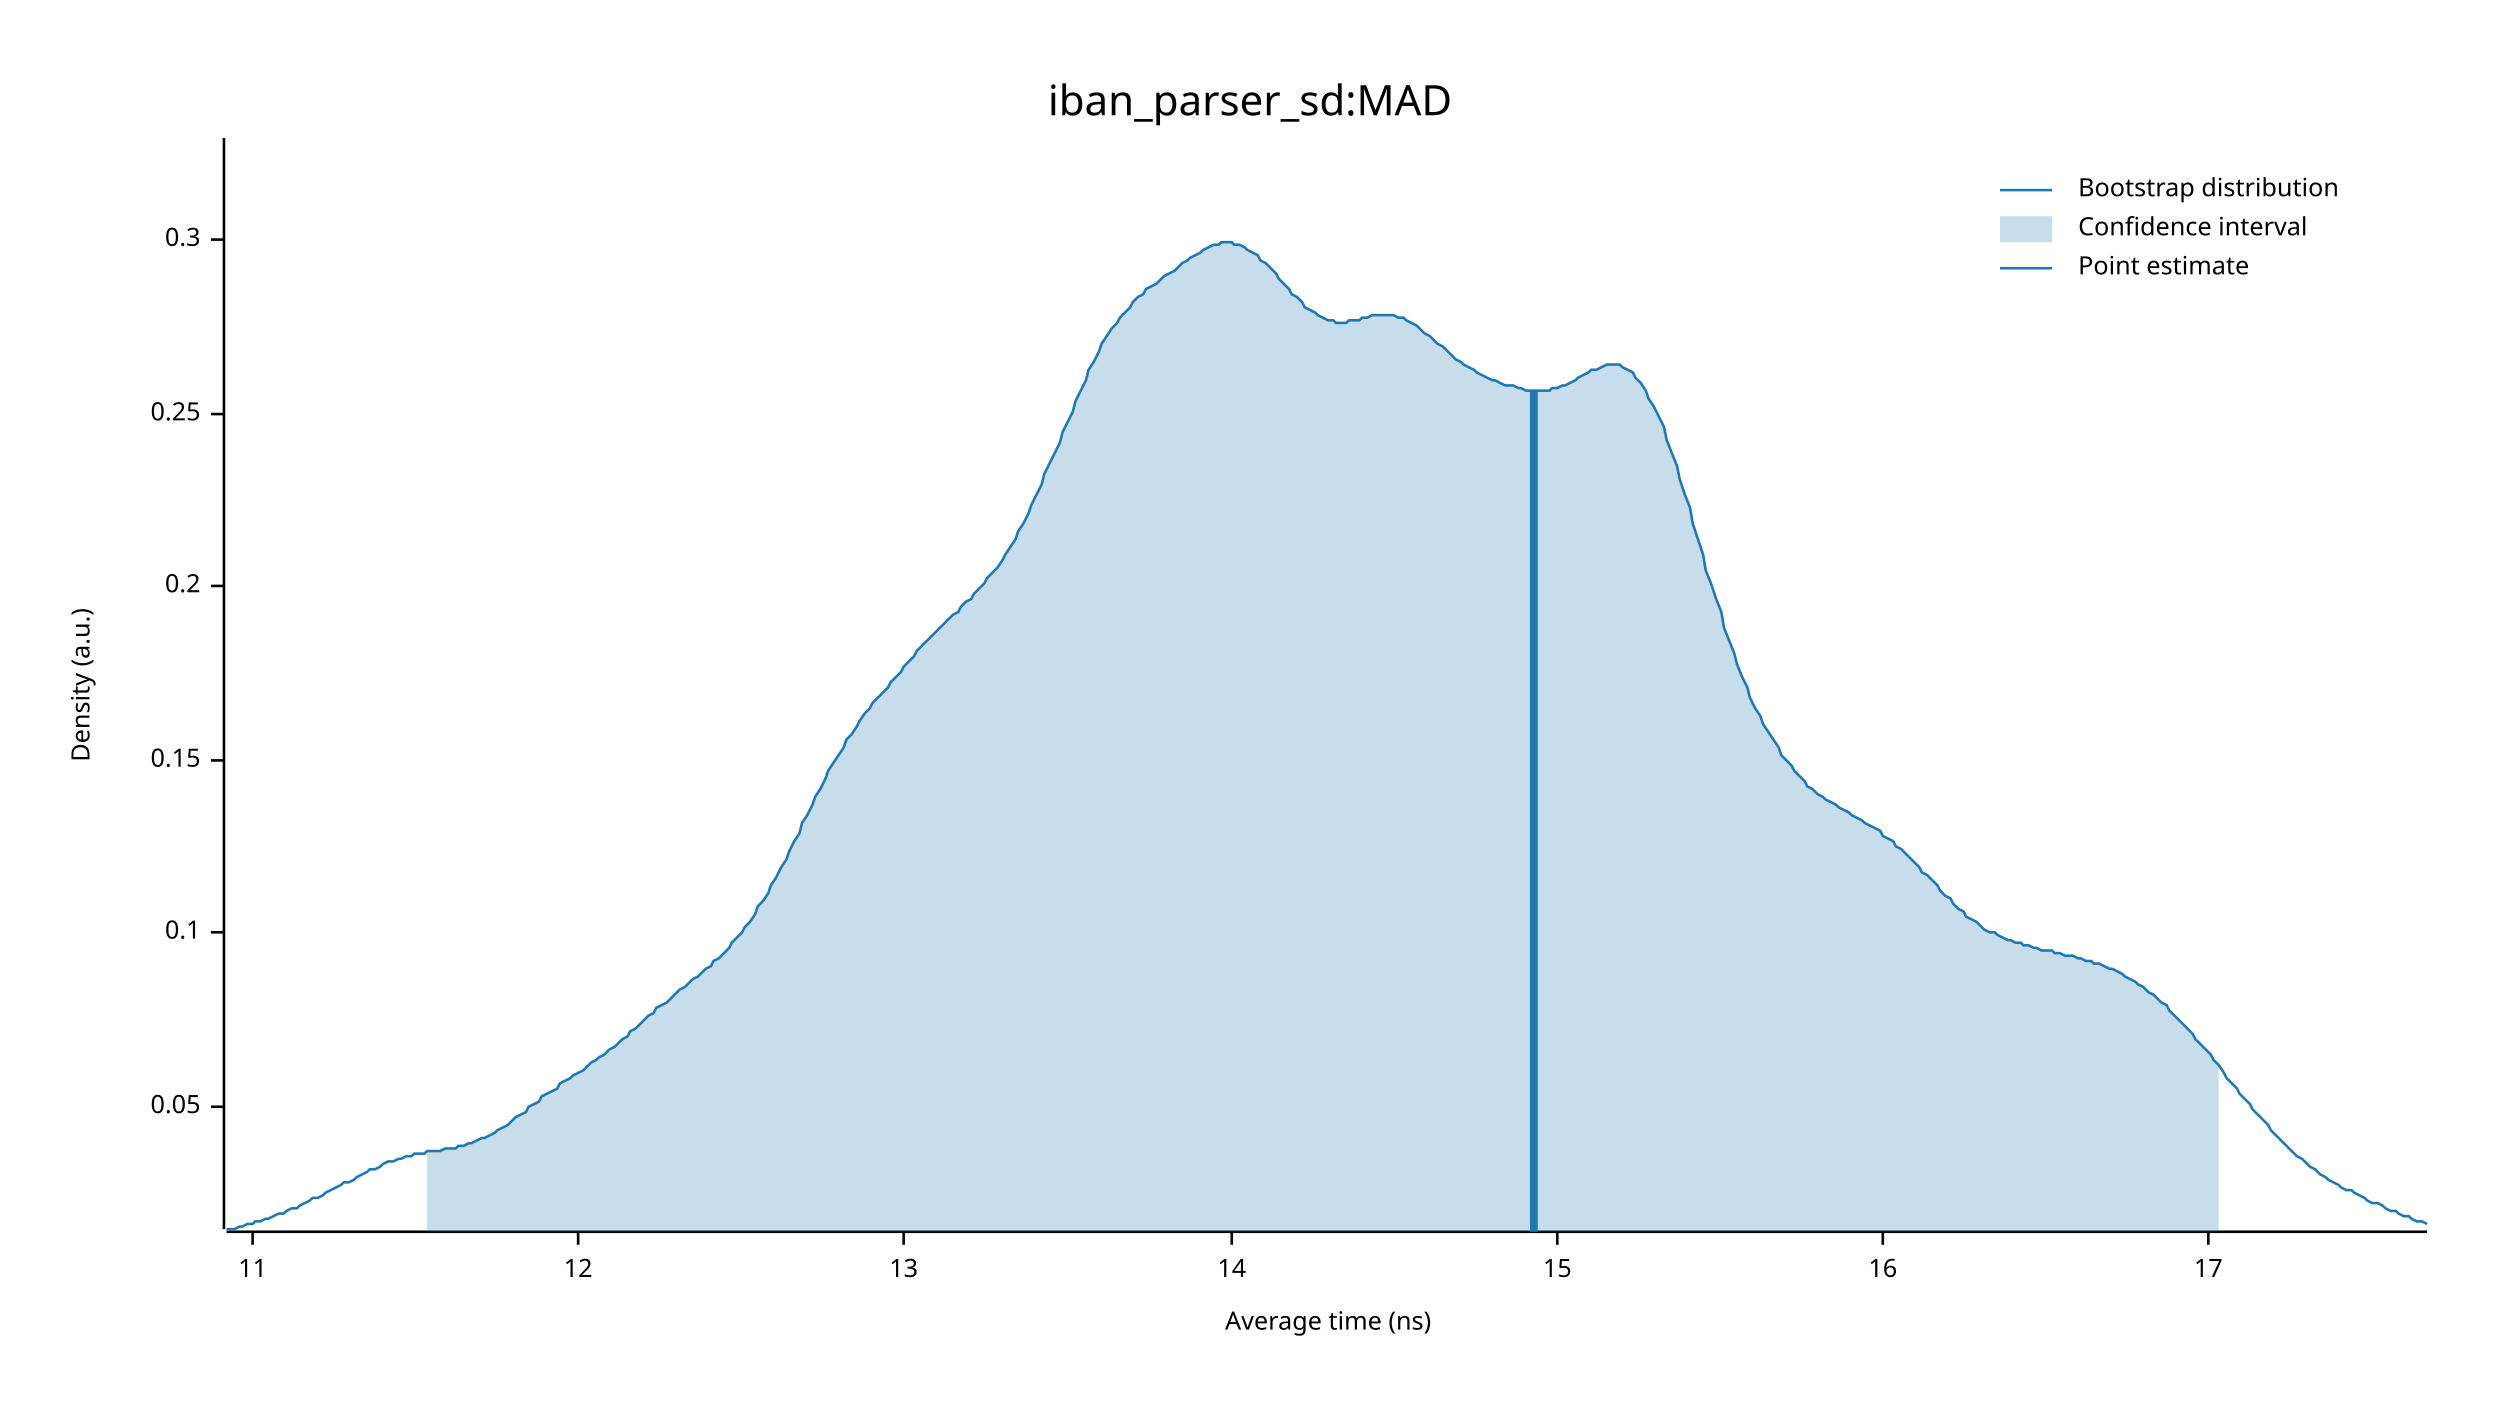
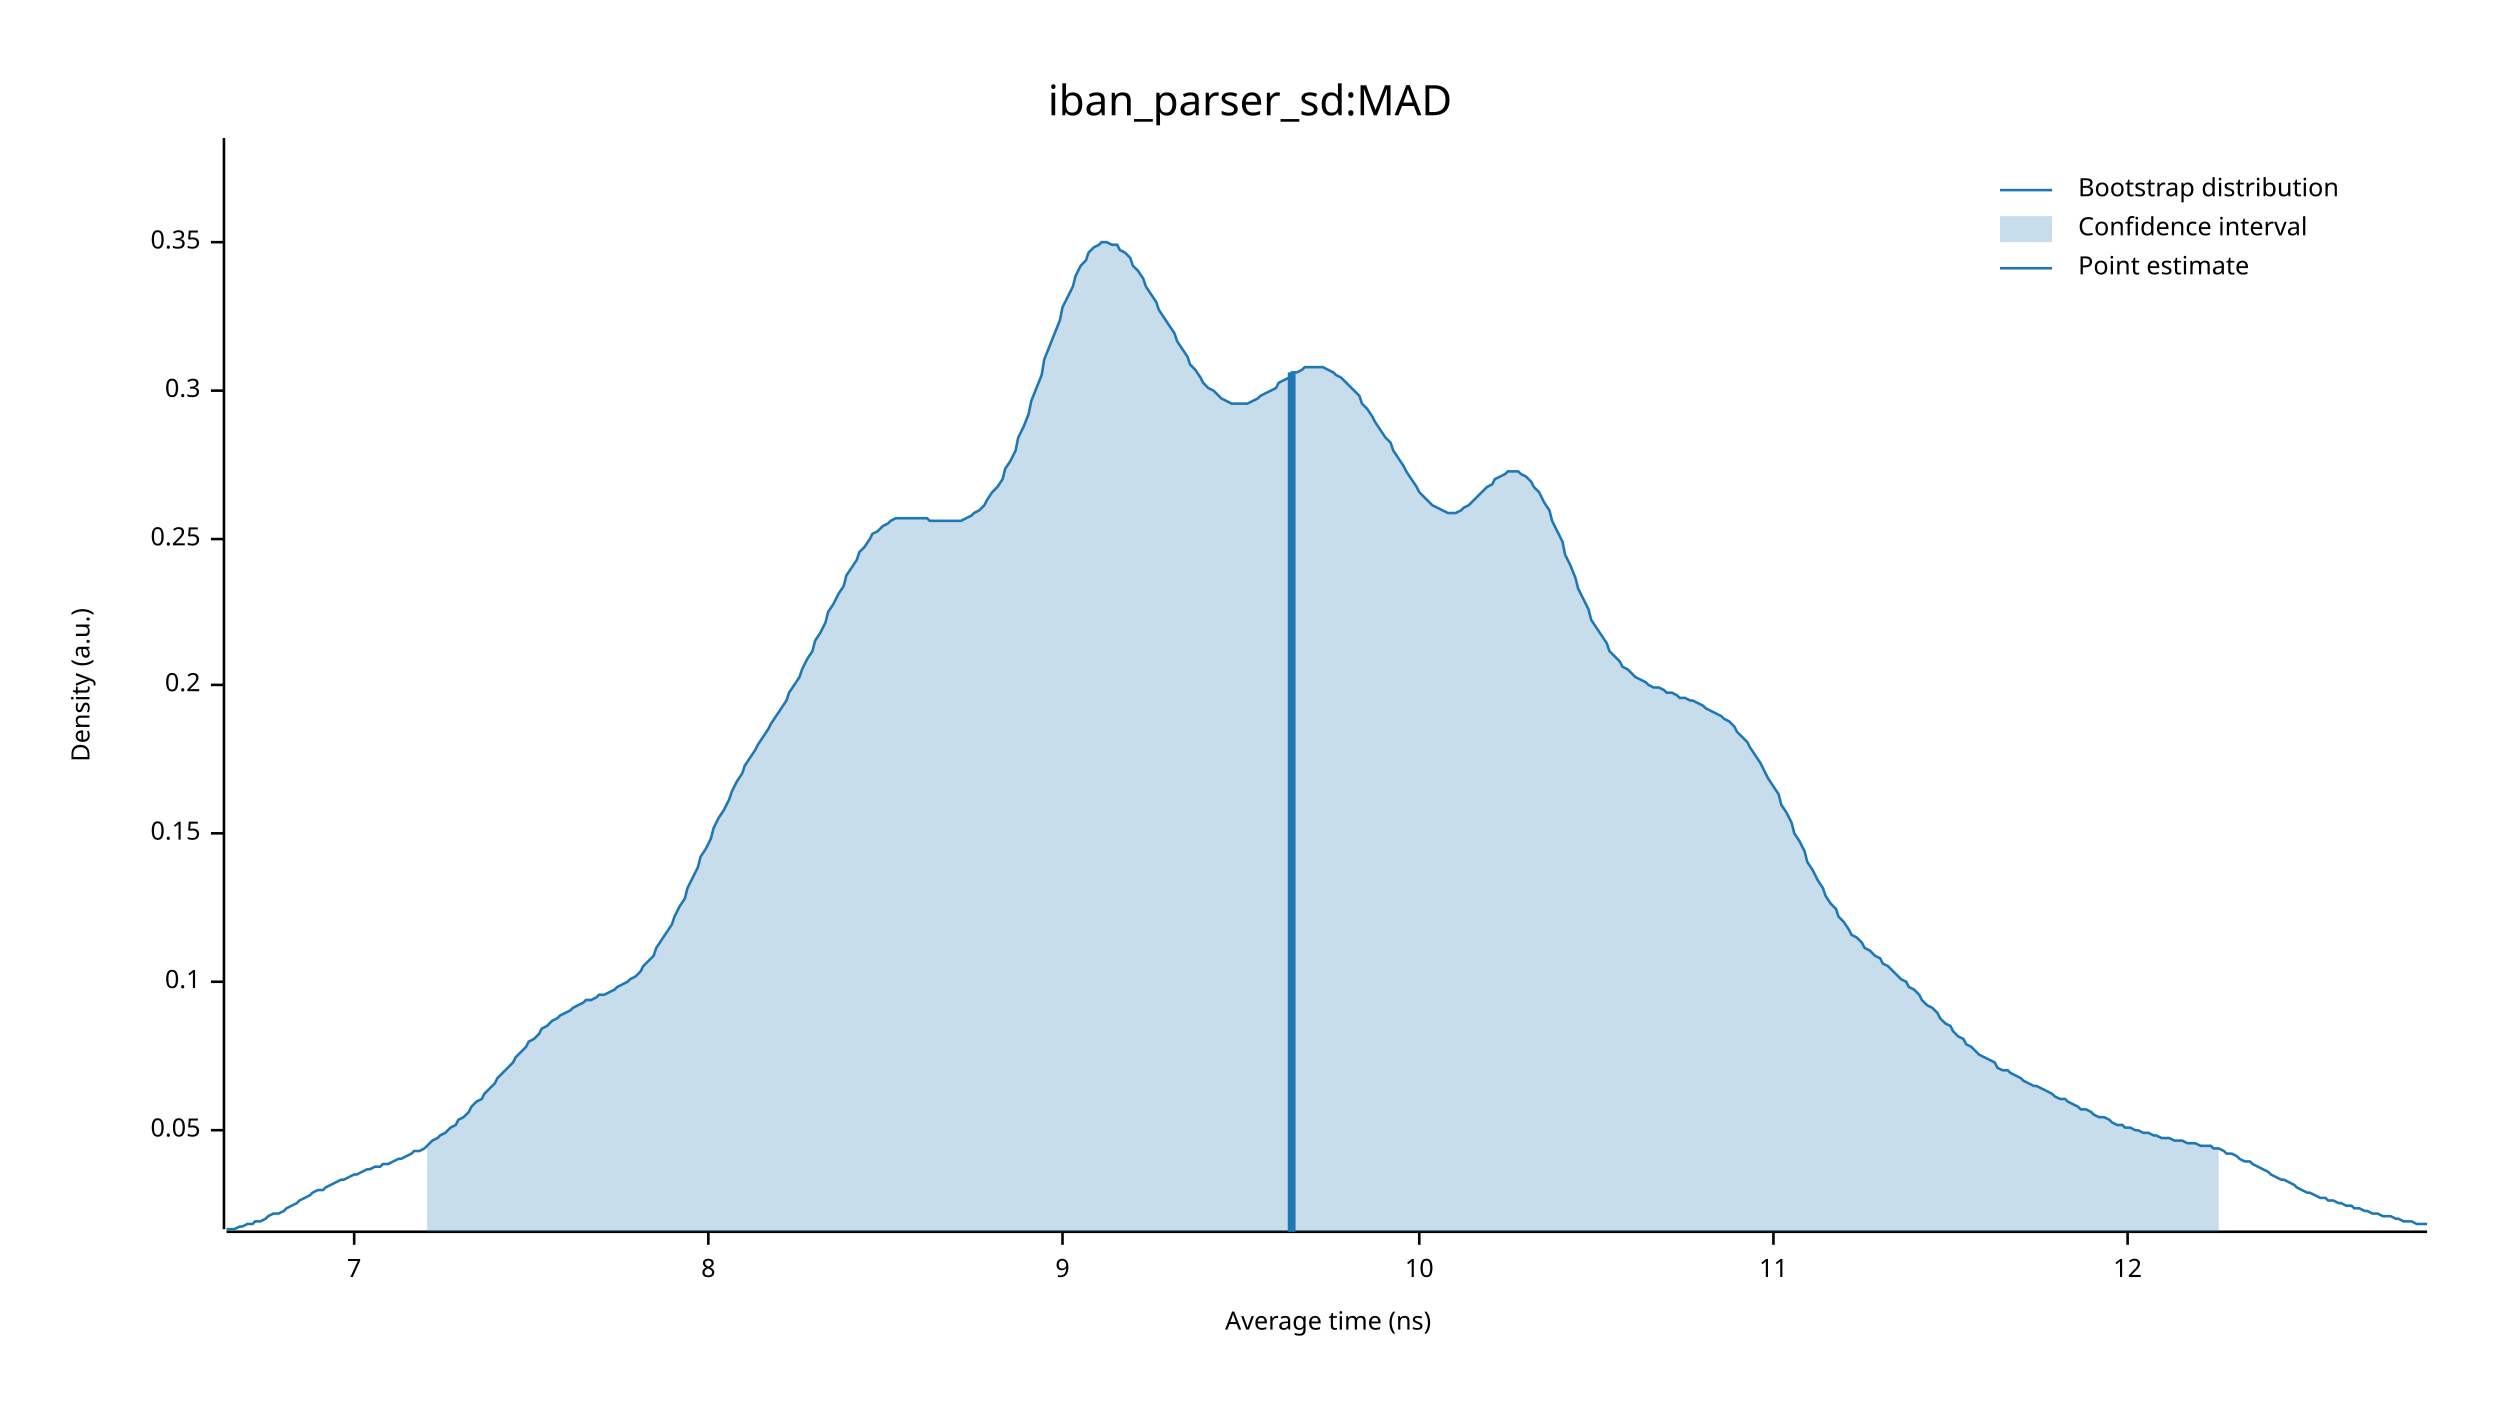
<svg xmlns="http://www.w3.org/2000/svg" width="960" height="540" viewBox="0 0 960 540">
  <text x="480" y="32" dy="0.76em" text-anchor="middle" font-family="sans-serif" font-size="16.129" opacity="1" fill="#000000">
iban_parser_sd:MAD
</text>
  <text x="27" y="263" dy="0.76em" text-anchor="middle" font-family="sans-serif" font-size="9.677" opacity="1" fill="#000000" transform="rotate(270, 27, 263)">
Density (a.u.)
</text>
  <text x="510" y="513" dy="-0.5ex" text-anchor="middle" font-family="sans-serif" font-size="9.677" opacity="1" fill="#000000">
Average time (ns)
</text>
  <polyline fill="none" opacity="1" stroke="#000000" stroke-width="1" points="86,53 86,472 " />
-   <text x="77" y="425" dy="0.5ex" text-anchor="end" font-family="sans-serif" font-size="9.677" opacity="1" fill="#000000">
+   <text x="77" y="434" dy="0.5ex" text-anchor="end" font-family="sans-serif" font-size="9.677" opacity="1" fill="#000000">
0.05
</text>
-   <polyline fill="none" opacity="1" stroke="#000000" stroke-width="1" points="81,425 86,425 " />
-   <text x="77" y="358" dy="0.5ex" text-anchor="end" font-family="sans-serif" font-size="9.677" opacity="1" fill="#000000">
+   <polyline fill="none" opacity="1" stroke="#000000" stroke-width="1" points="81,434 86,434 " />
+   <text x="77" y="377" dy="0.5ex" text-anchor="end" font-family="sans-serif" font-size="9.677" opacity="1" fill="#000000">
0.1
</text>
-   <polyline fill="none" opacity="1" stroke="#000000" stroke-width="1" points="81,358 86,358 " />
-   <text x="77" y="292" dy="0.5ex" text-anchor="end" font-family="sans-serif" font-size="9.677" opacity="1" fill="#000000">
+   <polyline fill="none" opacity="1" stroke="#000000" stroke-width="1" points="81,377 86,377 " />
+   <text x="77" y="320" dy="0.5ex" text-anchor="end" font-family="sans-serif" font-size="9.677" opacity="1" fill="#000000">
0.15
</text>
-   <polyline fill="none" opacity="1" stroke="#000000" stroke-width="1" points="81,292 86,292 " />
-   <text x="77" y="225" dy="0.5ex" text-anchor="end" font-family="sans-serif" font-size="9.677" opacity="1" fill="#000000">
+   <polyline fill="none" opacity="1" stroke="#000000" stroke-width="1" points="81,320 86,320 " />
+   <text x="77" y="263" dy="0.5ex" text-anchor="end" font-family="sans-serif" font-size="9.677" opacity="1" fill="#000000">
0.2
</text>
-   <polyline fill="none" opacity="1" stroke="#000000" stroke-width="1" points="81,225 86,225 " />
-   <text x="77" y="159" dy="0.5ex" text-anchor="end" font-family="sans-serif" font-size="9.677" opacity="1" fill="#000000">
+   <polyline fill="none" opacity="1" stroke="#000000" stroke-width="1" points="81,263 86,263 " />
+   <text x="77" y="207" dy="0.5ex" text-anchor="end" font-family="sans-serif" font-size="9.677" opacity="1" fill="#000000">
0.25
</text>
-   <polyline fill="none" opacity="1" stroke="#000000" stroke-width="1" points="81,159 86,159 " />
-   <text x="77" y="92" dy="0.5ex" text-anchor="end" font-family="sans-serif" font-size="9.677" opacity="1" fill="#000000">
+   <polyline fill="none" opacity="1" stroke="#000000" stroke-width="1" points="81,207 86,207 " />
+   <text x="77" y="150" dy="0.5ex" text-anchor="end" font-family="sans-serif" font-size="9.677" opacity="1" fill="#000000">
0.3
</text>
-   <polyline fill="none" opacity="1" stroke="#000000" stroke-width="1" points="81,92 86,92 " />
+   <polyline fill="none" opacity="1" stroke="#000000" stroke-width="1" points="81,150 86,150 " />
+   <text x="77" y="93" dy="0.5ex" text-anchor="end" font-family="sans-serif" font-size="9.677" opacity="1" fill="#000000">
+ 0.35
+ </text>
+   <polyline fill="none" opacity="1" stroke="#000000" stroke-width="1" points="81,93 86,93 " />
  <polyline fill="none" opacity="1" stroke="#000000" stroke-width="1" points="87,473 932,473 " />
-   <text x="97" y="483" dy="0.76em" text-anchor="middle" font-family="sans-serif" font-size="9.677" opacity="1" fill="#000000">
+   <text x="136" y="483" dy="0.76em" text-anchor="middle" font-family="sans-serif" font-size="9.677" opacity="1" fill="#000000">
+ 7
+ </text>
+   <polyline fill="none" opacity="1" stroke="#000000" stroke-width="1" points="136,473 136,478 " />
+   <text x="272" y="483" dy="0.76em" text-anchor="middle" font-family="sans-serif" font-size="9.677" opacity="1" fill="#000000">
+ 8
+ </text>
+   <polyline fill="none" opacity="1" stroke="#000000" stroke-width="1" points="272,473 272,478 " />
+   <text x="408" y="483" dy="0.76em" text-anchor="middle" font-family="sans-serif" font-size="9.677" opacity="1" fill="#000000">
+ 9
+ </text>
+   <polyline fill="none" opacity="1" stroke="#000000" stroke-width="1" points="408,473 408,478 " />
+   <text x="545" y="483" dy="0.76em" text-anchor="middle" font-family="sans-serif" font-size="9.677" opacity="1" fill="#000000">
+ 10
+ </text>
+   <polyline fill="none" opacity="1" stroke="#000000" stroke-width="1" points="545,473 545,478 " />
+   <text x="681" y="483" dy="0.76em" text-anchor="middle" font-family="sans-serif" font-size="9.677" opacity="1" fill="#000000">
11
</text>
-   <polyline fill="none" opacity="1" stroke="#000000" stroke-width="1" points="97,473 97,478 " />
-   <text x="222" y="483" dy="0.76em" text-anchor="middle" font-family="sans-serif" font-size="9.677" opacity="1" fill="#000000">
+   <polyline fill="none" opacity="1" stroke="#000000" stroke-width="1" points="681,473 681,478 " />
+   <text x="817" y="483" dy="0.76em" text-anchor="middle" font-family="sans-serif" font-size="9.677" opacity="1" fill="#000000">
12
</text>
-   <polyline fill="none" opacity="1" stroke="#000000" stroke-width="1" points="222,473 222,478 " />
-   <text x="347" y="483" dy="0.76em" text-anchor="middle" font-family="sans-serif" font-size="9.677" opacity="1" fill="#000000">
- 13
- </text>
-   <polyline fill="none" opacity="1" stroke="#000000" stroke-width="1" points="347,473 347,478 " />
-   <text x="473" y="483" dy="0.76em" text-anchor="middle" font-family="sans-serif" font-size="9.677" opacity="1" fill="#000000">
- 14
- </text>
-   <polyline fill="none" opacity="1" stroke="#000000" stroke-width="1" points="473,473 473,478 " />
-   <text x="598" y="483" dy="0.76em" text-anchor="middle" font-family="sans-serif" font-size="9.677" opacity="1" fill="#000000">
- 15
- </text>
-   <polyline fill="none" opacity="1" stroke="#000000" stroke-width="1" points="598,473 598,478 " />
-   <text x="723" y="483" dy="0.76em" text-anchor="middle" font-family="sans-serif" font-size="9.677" opacity="1" fill="#000000">
- 16
- </text>
-   <polyline fill="none" opacity="1" stroke="#000000" stroke-width="1" points="723,473 723,478 " />
-   <text x="848" y="483" dy="0.76em" text-anchor="middle" font-family="sans-serif" font-size="9.677" opacity="1" fill="#000000">
- 17
- </text>
-   <polyline fill="none" opacity="1" stroke="#000000" stroke-width="1" points="848,473 848,478 " />
-   <polyline fill="none" opacity="1" stroke="#1F78B4" stroke-width="1" points="87,472 88,472 90,472 92,471 93,471 95,470 97,470 98,469 100,469 102,468 103,468 105,467 107,466 109,466 110,465 112,464 114,464 115,463 117,462 119,461 120,460 122,460 124,459 125,458 127,457 129,456 131,455 132,454 134,454 136,453 137,452 139,451 141,450 142,449 144,449 146,448 147,447 149,446 151,446 153,445 154,445 156,444 158,444 159,443 161,443 163,443 164,442 166,442 168,442 169,442 171,441 173,441 175,441 176,440 178,440 180,439 181,439 183,438 185,437 186,437 188,436 190,435 191,434 193,433 195,432 197,430 198,429 200,428 202,427 203,425 205,424 207,423 208,421 210,420 212,419 214,418 215,416 217,415 219,414 220,413 222,412 224,411 225,410 227,408 229,407 230,406 232,405 234,403 236,402 237,401 239,399 241,398 242,396 244,395 246,393 247,392 249,390 251,389 252,387 254,386 256,385 258,383 259,382 261,380 263,379 264,378 266,376 268,375 269,374 271,372 273,371 274,369 276,368 278,366 280,364 281,362 283,360 285,358 286,356 288,354 290,351 291,348 293,346 295,343 296,340 298,337 300,333 302,330 303,327 305,323 307,320 308,316 310,313 312,309 313,306 315,303 317,299 318,296 320,293 322,290 324,287 325,284 327,282 329,279 330,277 332,274 334,272 335,270 337,268 339,266 341,264 342,262 344,260 346,258 347,256 349,254 351,252 352,250 354,248 356,246 357,245 359,243 361,241 363,239 364,238 366,236 368,235 369,233 371,231 373,230 374,228 376,226 378,224 379,222 381,220 383,218 385,215 386,213 388,210 390,207 391,204 393,201 395,197 396,194 398,190 400,186 401,182 403,178 405,174 407,170 408,166 410,162 412,158 413,154 415,150 417,146 418,142 420,139 422,135 423,132 425,129 427,126 429,124 430,122 432,120 434,118 435,116 437,114 439,113 440,111 442,110 444,109 445,108 447,106 449,105 451,104 452,103 454,101 456,100 457,99 459,98 461,97 462,96 464,95 466,94 468,94 469,93 471,93 473,93 474,94 476,94 478,95 479,96 481,97 483,98 484,100 486,101 488,103 490,105 491,107 493,109 495,111 496,113 498,114 500,116 501,118 503,119 505,120 506,121 508,122 510,123 512,123 513,124 515,124 517,124 518,123 520,123 522,123 523,122 525,122 527,121 528,121 530,121 532,121 534,121 535,121 537,122 539,122 540,123 542,124 544,125 545,126 547,128 549,129 550,130 552,132 554,133 556,135 557,136 559,138 561,139 562,140 564,141 566,142 567,143 569,144 571,145 573,146 574,146 576,147 578,148 579,148 581,148 583,149 584,149 586,150 588,150 589,150 591,150 593,150 595,150 596,149 598,149 600,148 601,148 603,147 605,146 606,145 608,144 610,143 611,142 613,142 615,141 617,140 618,140 620,140 622,140 623,141 625,142 627,143 628,145 630,147 632,150 633,153 635,156 637,160 639,164 640,169 642,174 644,179 645,184 647,190 649,195 650,201 652,207 654,213 655,219 657,224 659,230 661,235 662,241 664,246 666,251 667,255 669,260 671,264 672,268 674,272 676,275 677,278 679,281 681,284 683,287 684,290 686,292 688,294 689,296 691,298 693,300 694,302 696,303 698,305 700,306 701,307 703,308 705,309 706,310 708,311 710,312 711,313 713,314 715,315 716,316 718,317 720,318 722,319 723,321 725,322 727,323 728,325 730,326 732,328 733,329 735,331 737,333 738,335 740,336 742,338 744,340 745,342 747,344 749,345 750,347 752,349 754,350 755,352 757,353 759,354 760,355 762,357 764,358 766,358 767,359 769,360 771,361 772,361 774,362 776,362 777,363 779,363 781,364 782,364 784,365 786,365 788,365 789,366 791,366 793,367 794,367 796,367 798,368 799,368 801,369 803,369 804,370 806,370 808,371 810,372 811,372 813,373 815,374 816,375 818,376 820,377 821,378 823,379 825,381 827,382 828,383 830,385 832,386 833,388 835,390 837,392 838,393 840,395 842,397 843,399 845,401 847,403 849,405 850,407 852,409 854,412 855,414 857,416 859,418 860,420 862,422 864,424 865,426 867,428 869,430 871,432 872,434 874,436 876,438 877,439 879,441 881,443 882,444 884,445 886,447 887,448 889,449 891,451 893,452 894,453 896,454 898,455 899,456 901,457 903,457 904,458 906,459 908,460 909,461 911,462 913,462 915,463 916,464 918,465 920,465 921,466 923,467 925,467 926,468 928,469 930,469 932,470 " />
-   <polygon opacity="0.25" fill="#1F78B4" points="164,442 166,442 168,442 169,442 171,441 173,441 175,441 176,440 178,440 180,439 181,439 183,438 185,437 186,437 188,436 190,435 191,434 193,433 195,432 197,430 198,429 200,428 202,427 203,425 205,424 207,423 208,421 210,420 212,419 214,418 215,416 217,415 219,414 220,413 222,412 224,411 225,410 227,408 229,407 230,406 232,405 234,403 236,402 237,401 239,399 241,398 242,396 244,395 246,393 247,392 249,390 251,389 252,387 254,386 256,385 258,383 259,382 261,380 263,379 264,378 266,376 268,375 269,374 271,372 273,371 274,369 276,368 278,366 280,364 281,362 283,360 285,358 286,356 288,354 290,351 291,348 293,346 295,343 296,340 298,337 300,333 302,330 303,327 305,323 307,320 308,316 310,313 312,309 313,306 315,303 317,299 318,296 320,293 322,290 324,287 325,284 327,282 329,279 330,277 332,274 334,272 335,270 337,268 339,266 341,264 342,262 344,260 346,258 347,256 349,254 351,252 352,250 354,248 356,246 357,245 359,243 361,241 363,239 364,238 366,236 368,235 369,233 371,231 373,230 374,228 376,226 378,224 379,222 381,220 383,218 385,215 386,213 388,210 390,207 391,204 393,201 395,197 396,194 398,190 400,186 401,182 403,178 405,174 407,170 408,166 410,162 412,158 413,154 415,150 417,146 418,142 420,139 422,135 423,132 425,129 427,126 429,124 430,122 432,120 434,118 435,116 437,114 439,113 440,111 442,110 444,109 445,108 447,106 449,105 451,104 452,103 454,101 456,100 457,99 459,98 461,97 462,96 464,95 466,94 468,94 469,93 471,93 473,93 474,94 476,94 478,95 479,96 481,97 483,98 484,100 486,101 488,103 490,105 491,107 493,109 495,111 496,113 498,114 500,116 501,118 503,119 505,120 506,121 508,122 510,123 512,123 513,124 515,124 517,124 518,123 520,123 522,123 523,122 525,122 527,121 528,121 530,121 532,121 534,121 535,121 537,122 539,122 540,123 542,124 544,125 545,126 547,128 549,129 550,130 552,132 554,133 556,135 557,136 559,138 561,139 562,140 564,141 566,142 567,143 569,144 571,145 573,146 574,146 576,147 578,148 579,148 581,148 583,149 584,149 586,150 588,150 589,150 591,150 593,150 595,150 596,149 598,149 600,148 601,148 603,147 605,146 606,145 608,144 610,143 611,142 613,142 615,141 617,140 618,140 620,140 622,140 623,141 625,142 627,143 628,145 630,147 632,150 633,153 635,156 637,160 639,164 640,169 642,174 644,179 645,184 647,190 649,195 650,201 652,207 654,213 655,219 657,224 659,230 661,235 662,241 664,246 666,251 667,255 669,260 671,264 672,268 674,272 676,275 677,278 679,281 681,284 683,287 684,290 686,292 688,294 689,296 691,298 693,300 694,302 696,303 698,305 700,306 701,307 703,308 705,309 706,310 708,311 710,312 711,313 713,314 715,315 716,316 718,317 720,318 722,319 723,321 725,322 727,323 728,325 730,326 732,328 733,329 735,331 737,333 738,335 740,336 742,338 744,340 745,342 747,344 749,345 750,347 752,349 754,350 755,352 757,353 759,354 760,355 762,357 764,358 766,358 767,359 769,360 771,361 772,361 774,362 776,362 777,363 779,363 781,364 782,364 784,365 786,365 788,365 789,366 791,366 793,367 794,367 796,367 798,368 799,368 801,369 803,369 804,370 806,370 808,371 810,372 811,372 813,373 815,374 816,375 818,376 820,377 821,378 823,379 825,381 827,382 828,383 830,385 832,386 833,388 835,390 837,392 838,393 840,395 842,397 843,399 845,401 847,403 849,405 850,407 852,409 852,473 164,473 " />
-   <polyline fill="none" opacity="1" stroke="#1F78B4" stroke-width="3" points="589,473 589,150 " />
+   <polyline fill="none" opacity="1" stroke="#000000" stroke-width="1" points="817,473 817,478 " />
+   <polyline fill="none" opacity="1" stroke="#1F78B4" stroke-width="1" points="87,472 88,472 90,472 92,471 93,471 95,470 97,470 98,469 100,469 102,468 103,467 105,466 107,466 109,465 110,464 112,463 114,462 115,461 117,460 119,459 120,458 122,457 124,457 125,456 127,455 129,454 131,453 132,453 134,452 136,451 137,451 139,450 141,449 142,449 144,448 146,448 147,447 149,447 151,446 153,445 154,445 156,444 158,443 159,442 161,442 163,441 164,440 166,438 168,437 169,436 171,435 173,433 175,432 176,430 178,429 180,427 181,425 183,423 185,422 186,420 188,418 190,416 191,414 193,412 195,410 197,408 198,406 200,404 202,402 203,400 205,399 207,397 208,395 210,394 212,392 214,391 215,390 217,389 219,388 220,387 222,386 224,385 225,384 227,384 229,383 230,382 232,382 234,381 236,380 237,379 239,378 241,377 242,376 244,375 246,373 247,371 249,369 251,367 252,364 254,361 256,358 258,355 259,352 261,348 263,345 264,341 266,337 268,333 269,329 271,326 273,322 274,318 276,314 278,311 280,307 281,304 283,300 285,297 286,294 288,291 290,288 291,286 293,283 295,280 296,278 298,275 300,272 302,269 303,266 305,263 307,260 308,257 310,253 312,250 313,246 315,243 317,239 318,235 320,232 322,228 324,225 325,221 327,218 329,215 330,212 332,210 334,207 335,205 337,204 339,202 341,201 342,200 344,199 346,199 347,199 349,199 351,199 352,199 354,199 356,199 357,200 359,200 361,200 363,200 364,200 366,200 368,200 369,200 371,199 373,198 374,197 376,196 378,194 379,192 381,189 383,187 385,184 386,180 388,177 390,173 391,168 393,164 395,159 396,154 398,149 400,144 401,138 403,133 405,128 407,123 408,118 410,114 412,110 413,106 415,102 417,100 418,97 420,95 422,94 423,93 425,93 427,94 429,94 430,96 432,97 434,99 435,102 437,104 439,107 440,110 442,113 444,116 445,119 447,122 449,125 451,128 452,131 454,134 456,137 457,140 459,142 461,145 462,147 464,149 466,150 468,152 469,153 471,154 473,155 474,155 476,155 478,155 479,155 481,154 483,153 484,152 486,151 488,150 490,149 491,147 493,146 495,145 496,143 498,143 500,142 501,141 503,141 505,141 506,141 508,141 510,142 512,143 513,144 515,145 517,147 518,148 520,150 522,152 523,155 525,157 527,160 528,162 530,165 532,168 534,170 535,173 537,176 539,179 540,181 542,184 544,187 545,189 547,191 549,193 550,194 552,195 554,196 556,197 557,197 559,197 561,196 562,195 564,194 566,192 567,191 569,189 571,187 573,186 574,184 576,183 578,182 579,181 581,181 583,181 584,182 586,183 588,185 589,187 591,189 593,193 595,196 596,200 598,204 600,208 601,213 603,217 605,222 606,226 608,230 610,234 611,238 613,241 615,244 617,247 618,250 620,252 622,254 623,256 625,257 627,259 628,260 630,261 632,262 633,263 635,264 637,264 639,265 640,266 642,266 644,267 645,268 647,268 649,269 650,269 652,270 654,271 655,272 657,273 659,274 661,275 662,276 664,277 666,279 667,281 669,283 671,285 672,287 674,290 676,293 677,295 679,299 681,302 683,305 684,309 686,312 688,316 689,320 691,323 693,327 694,331 696,334 698,338 700,341 701,344 703,347 705,349 706,352 708,354 710,357 711,359 713,360 715,362 716,364 718,365 720,367 722,368 723,370 725,371 727,373 728,374 730,376 732,377 733,379 735,380 737,382 738,384 740,386 742,387 744,389 745,391 747,393 749,394 750,396 752,398 754,399 755,401 757,402 759,404 760,405 762,406 764,407 766,408 767,410 769,411 771,411 772,412 774,413 776,414 777,415 779,416 781,417 782,417 784,418 786,419 788,420 789,421 791,422 793,422 794,423 796,424 798,425 799,426 801,426 803,427 804,428 806,429 808,429 810,430 811,431 813,432 815,432 816,433 818,433 820,434 821,434 823,435 825,435 827,436 828,436 830,437 832,437 833,437 835,438 837,438 838,438 840,439 842,439 843,439 845,440 847,440 849,440 850,441 852,441 854,442 855,443 857,443 859,444 860,445 862,446 864,446 865,447 867,448 869,449 871,450 872,451 874,452 876,453 877,453 879,454 881,455 882,456 884,457 886,458 887,458 889,459 891,460 893,460 894,461 896,461 898,462 899,462 901,463 903,463 904,464 906,464 908,465 909,465 911,466 913,466 915,467 916,467 918,467 920,468 921,468 923,469 925,469 926,469 928,470 930,470 932,470 " />
+   <polygon opacity="0.25" fill="#1F78B4" points="164,440 166,438 168,437 169,436 171,435 173,433 175,432 176,430 178,429 180,427 181,425 183,423 185,422 186,420 188,418 190,416 191,414 193,412 195,410 197,408 198,406 200,404 202,402 203,400 205,399 207,397 208,395 210,394 212,392 214,391 215,390 217,389 219,388 220,387 222,386 224,385 225,384 227,384 229,383 230,382 232,382 234,381 236,380 237,379 239,378 241,377 242,376 244,375 246,373 247,371 249,369 251,367 252,364 254,361 256,358 258,355 259,352 261,348 263,345 264,341 266,337 268,333 269,329 271,326 273,322 274,318 276,314 278,311 280,307 281,304 283,300 285,297 286,294 288,291 290,288 291,286 293,283 295,280 296,278 298,275 300,272 302,269 303,266 305,263 307,260 308,257 310,253 312,250 313,246 315,243 317,239 318,235 320,232 322,228 324,225 325,221 327,218 329,215 330,212 332,210 334,207 335,205 337,204 339,202 341,201 342,200 344,199 346,199 347,199 349,199 351,199 352,199 354,199 356,199 357,200 359,200 361,200 363,200 364,200 366,200 368,200 369,200 371,199 373,198 374,197 376,196 378,194 379,192 381,189 383,187 385,184 386,180 388,177 390,173 391,168 393,164 395,159 396,154 398,149 400,144 401,138 403,133 405,128 407,123 408,118 410,114 412,110 413,106 415,102 417,100 418,97 420,95 422,94 423,93 425,93 427,94 429,94 430,96 432,97 434,99 435,102 437,104 439,107 440,110 442,113 444,116 445,119 447,122 449,125 451,128 452,131 454,134 456,137 457,140 459,142 461,145 462,147 464,149 466,150 468,152 469,153 471,154 473,155 474,155 476,155 478,155 479,155 481,154 483,153 484,152 486,151 488,150 490,149 491,147 493,146 495,145 496,143 498,143 500,142 501,141 503,141 505,141 506,141 508,141 510,142 512,143 513,144 515,145 517,147 518,148 520,150 522,152 523,155 525,157 527,160 528,162 530,165 532,168 534,170 535,173 537,176 539,179 540,181 542,184 544,187 545,189 547,191 549,193 550,194 552,195 554,196 556,197 557,197 559,197 561,196 562,195 564,194 566,192 567,191 569,189 571,187 573,186 574,184 576,183 578,182 579,181 581,181 583,181 584,182 586,183 588,185 589,187 591,189 593,193 595,196 596,200 598,204 600,208 601,213 603,217 605,222 606,226 608,230 610,234 611,238 613,241 615,244 617,247 618,250 620,252 622,254 623,256 625,257 627,259 628,260 630,261 632,262 633,263 635,264 637,264 639,265 640,266 642,266 644,267 645,268 647,268 649,269 650,269 652,270 654,271 655,272 657,273 659,274 661,275 662,276 664,277 666,279 667,281 669,283 671,285 672,287 674,290 676,293 677,295 679,299 681,302 683,305 684,309 686,312 688,316 689,320 691,323 693,327 694,331 696,334 698,338 700,341 701,344 703,347 705,349 706,352 708,354 710,357 711,359 713,360 715,362 716,364 718,365 720,367 722,368 723,370 725,371 727,373 728,374 730,376 732,377 733,379 735,380 737,382 738,384 740,386 742,387 744,389 745,391 747,393 749,394 750,396 752,398 754,399 755,401 757,402 759,404 760,405 762,406 764,407 766,408 767,410 769,411 771,411 772,412 774,413 776,414 777,415 779,416 781,417 782,417 784,418 786,419 788,420 789,421 791,422 793,422 794,423 796,424 798,425 799,426 801,426 803,427 804,428 806,429 808,429 810,430 811,431 813,432 815,432 816,433 818,433 820,434 821,434 823,435 825,435 827,436 828,436 830,437 832,437 833,437 835,438 837,438 838,438 840,439 842,439 843,439 845,440 847,440 849,440 850,441 852,441 852,473 164,473 " />
+   <polyline fill="none" opacity="1" stroke="#1F78B4" stroke-width="3" points="496,473 496,143 " />
  <text x="798" y="68" dy="0.76em" text-anchor="start" font-family="sans-serif" font-size="9.677" opacity="1" fill="#000000">
Bootstrap distribution
</text>
  <text x="798" y="83" dy="0.76em" text-anchor="start" font-family="sans-serif" font-size="9.677" opacity="1" fill="#000000">
Confidence interval
</text>
  <text x="798" y="98" dy="0.76em" text-anchor="start" font-family="sans-serif" font-size="9.677" opacity="1" fill="#000000">
Point estimate
</text>
  <polyline fill="none" opacity="1" stroke="#1F78B4" stroke-width="1" points="768,73 788,73 " />
  <rect x="768" y="83" width="20" height="10" opacity="0.25" fill="#1F78B4" stroke="none" />
  <polyline fill="none" opacity="1" stroke="#1F78B4" stroke-width="1" points="768,103 788,103 " />
</svg>
